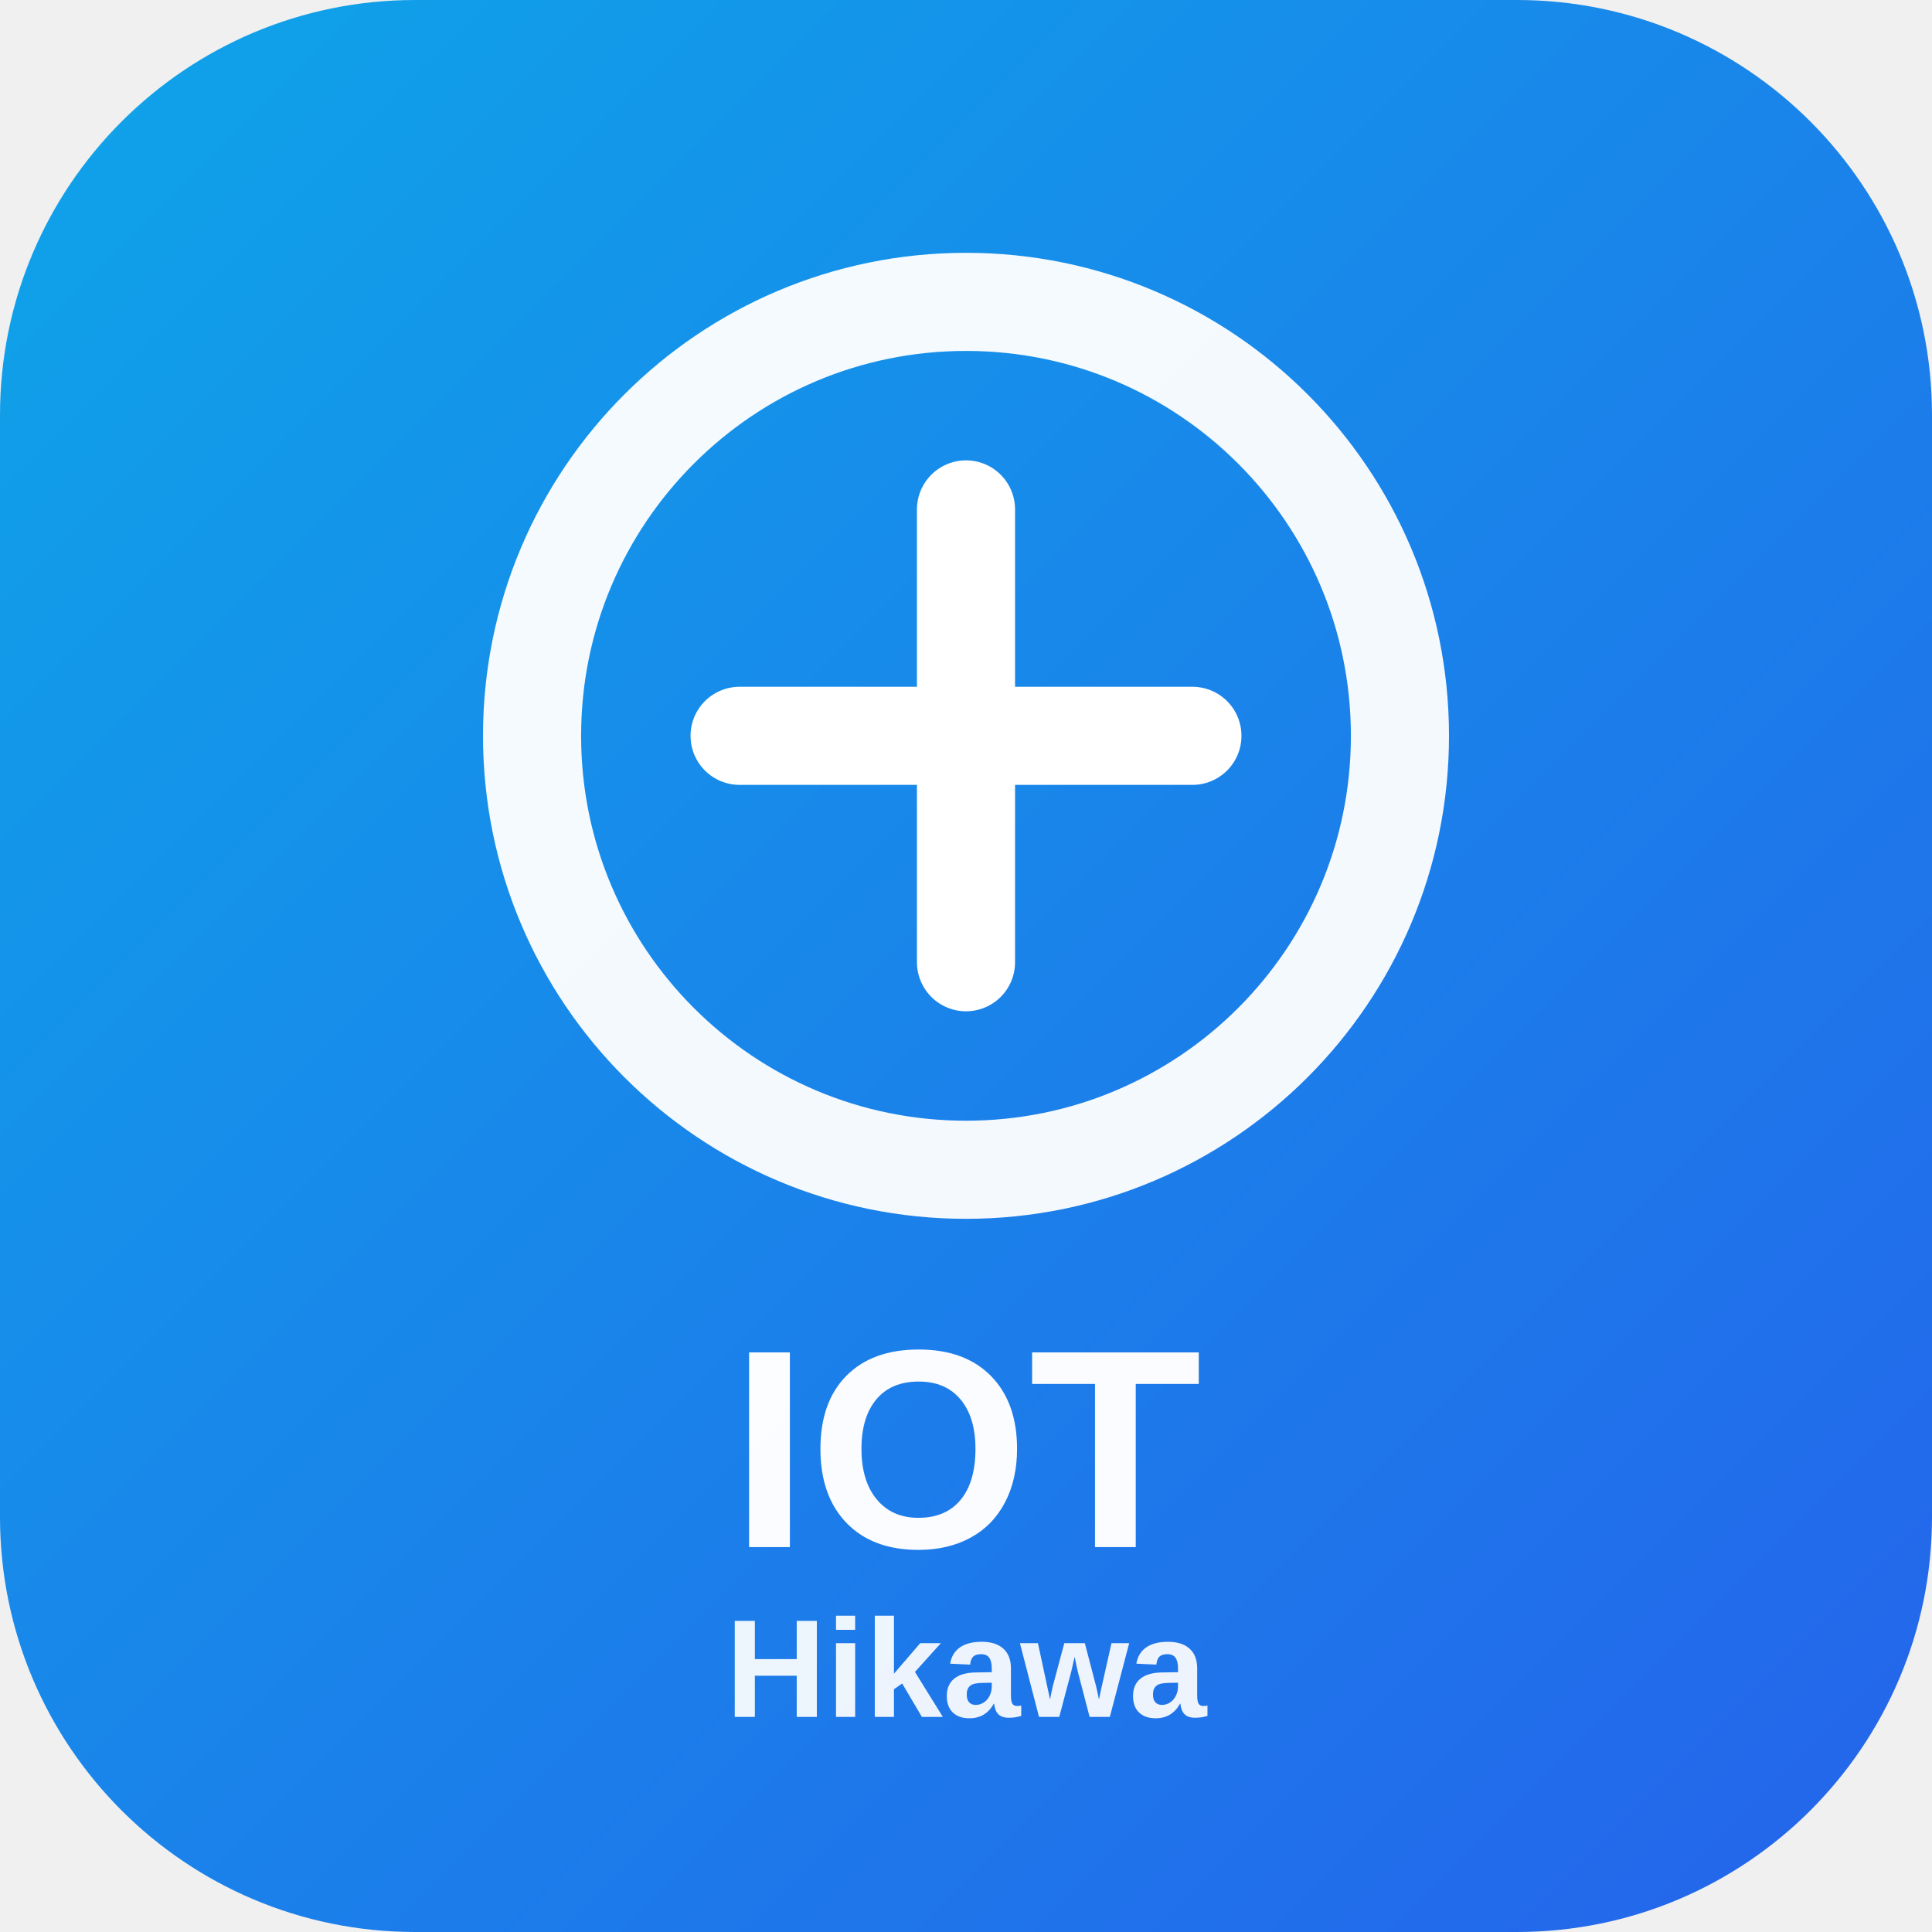
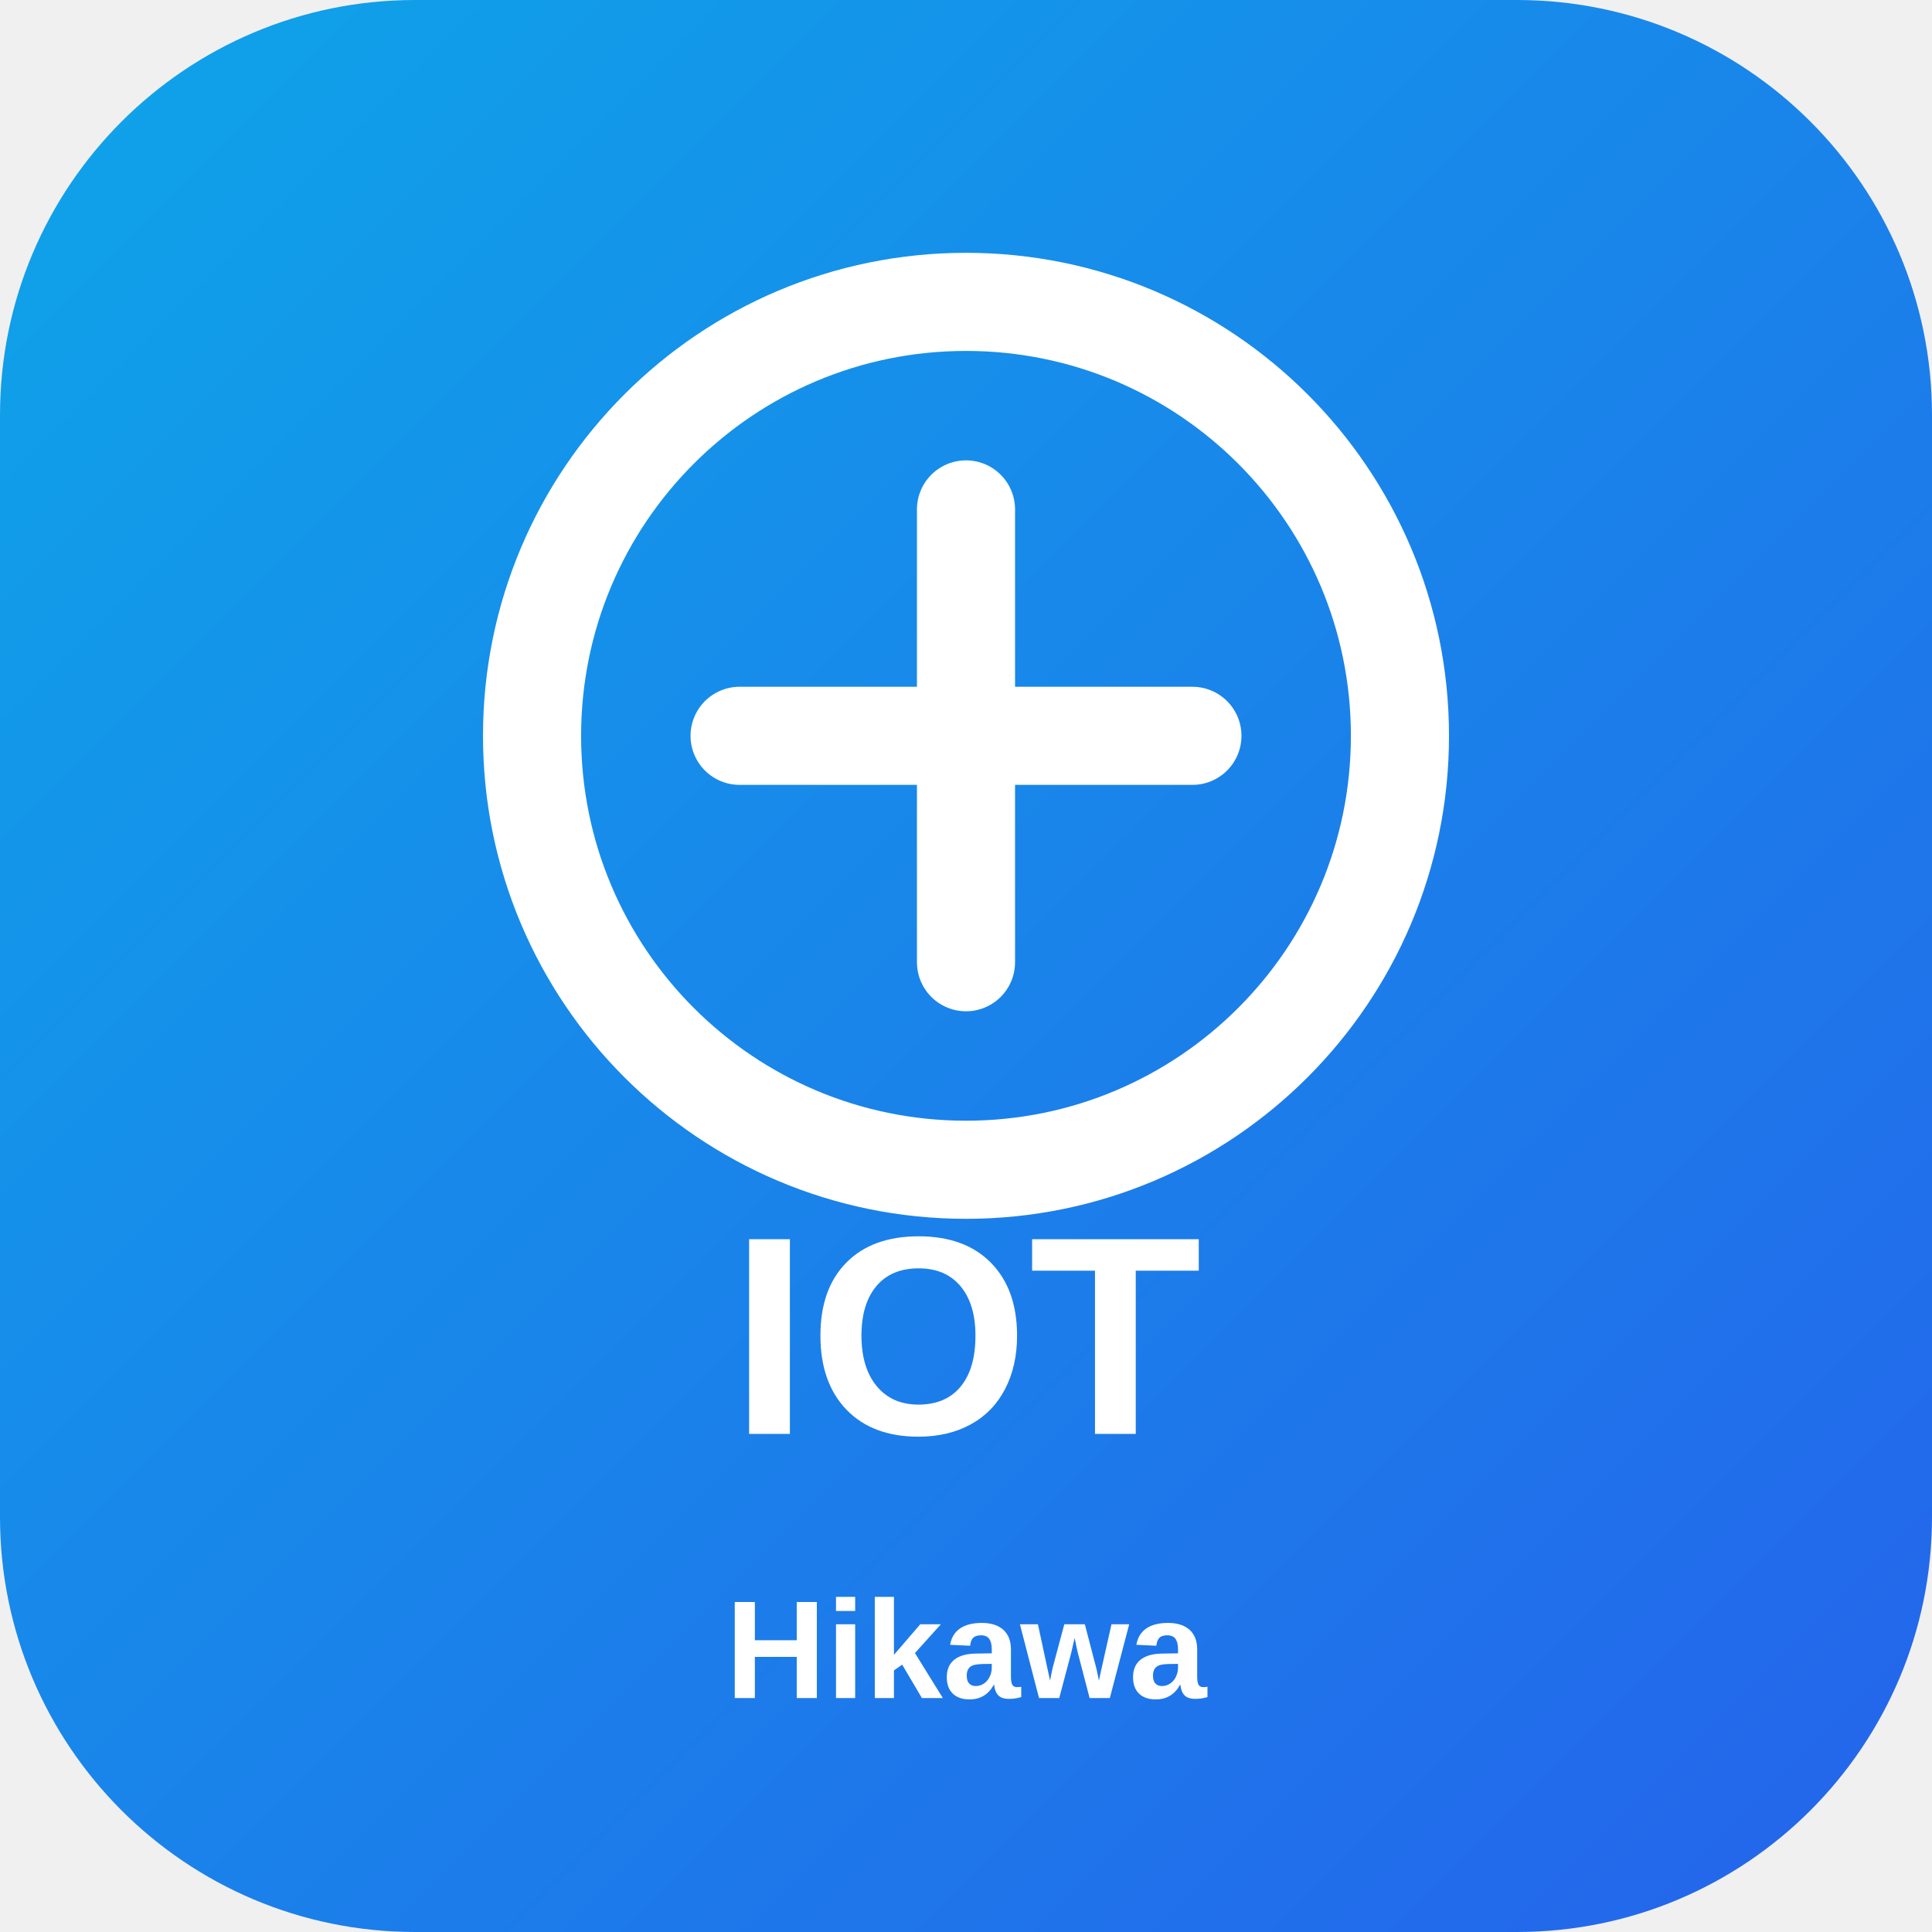
<svg xmlns="http://www.w3.org/2000/svg" width="1024" height="1024" viewBox="0 0 1024 1024">
  <defs>
    <linearGradient id="g" x1="0" y1="0" x2="1" y2="1">
      <stop offset="0%" stop-color="#0ea5e9" />
      <stop offset="100%" stop-color="#2563eb" />
    </linearGradient>
  </defs>
  <rect x="0" y="0" width="1024" height="1024" rx="220" fill="url(#g)" />
-   <circle cx="512" cy="390" r="230" fill="none" stroke="#ffffff" stroke-width="52" opacity="0.95" />
+   <circle cx="512" cy="390" r="230" fill="none" stroke="#ffffff" stroke-width="52" />
  <path d="M392 390h240" stroke="#ffffff" stroke-width="52" stroke-linecap="round" />
  <path d="M512 270v240" stroke="#ffffff" stroke-width="52" stroke-linecap="round" />
-   <text x="512" y="820" font-family="Arial, Helvetica, sans-serif" font-size="150" font-weight="700" text-anchor="middle" fill="#ffffff" opacity="0.98">IOT</text>
-   <text x="512" y="910" font-family="Arial, Helvetica, sans-serif" font-size="74" font-weight="600" text-anchor="middle" fill="#ffffff" opacity="0.92">Hikawa</text>
+   <text x="512" y="760" font-family="Arial, Helvetica, sans-serif" font-size="150" font-weight="700" text-anchor="middle" fill="#ffffff">IOT</text>
+   <text x="512" y="900" font-family="Arial, Helvetica, sans-serif" font-size="74" font-weight="600" text-anchor="middle" fill="#ffffff">Hikawa</text>
</svg>
